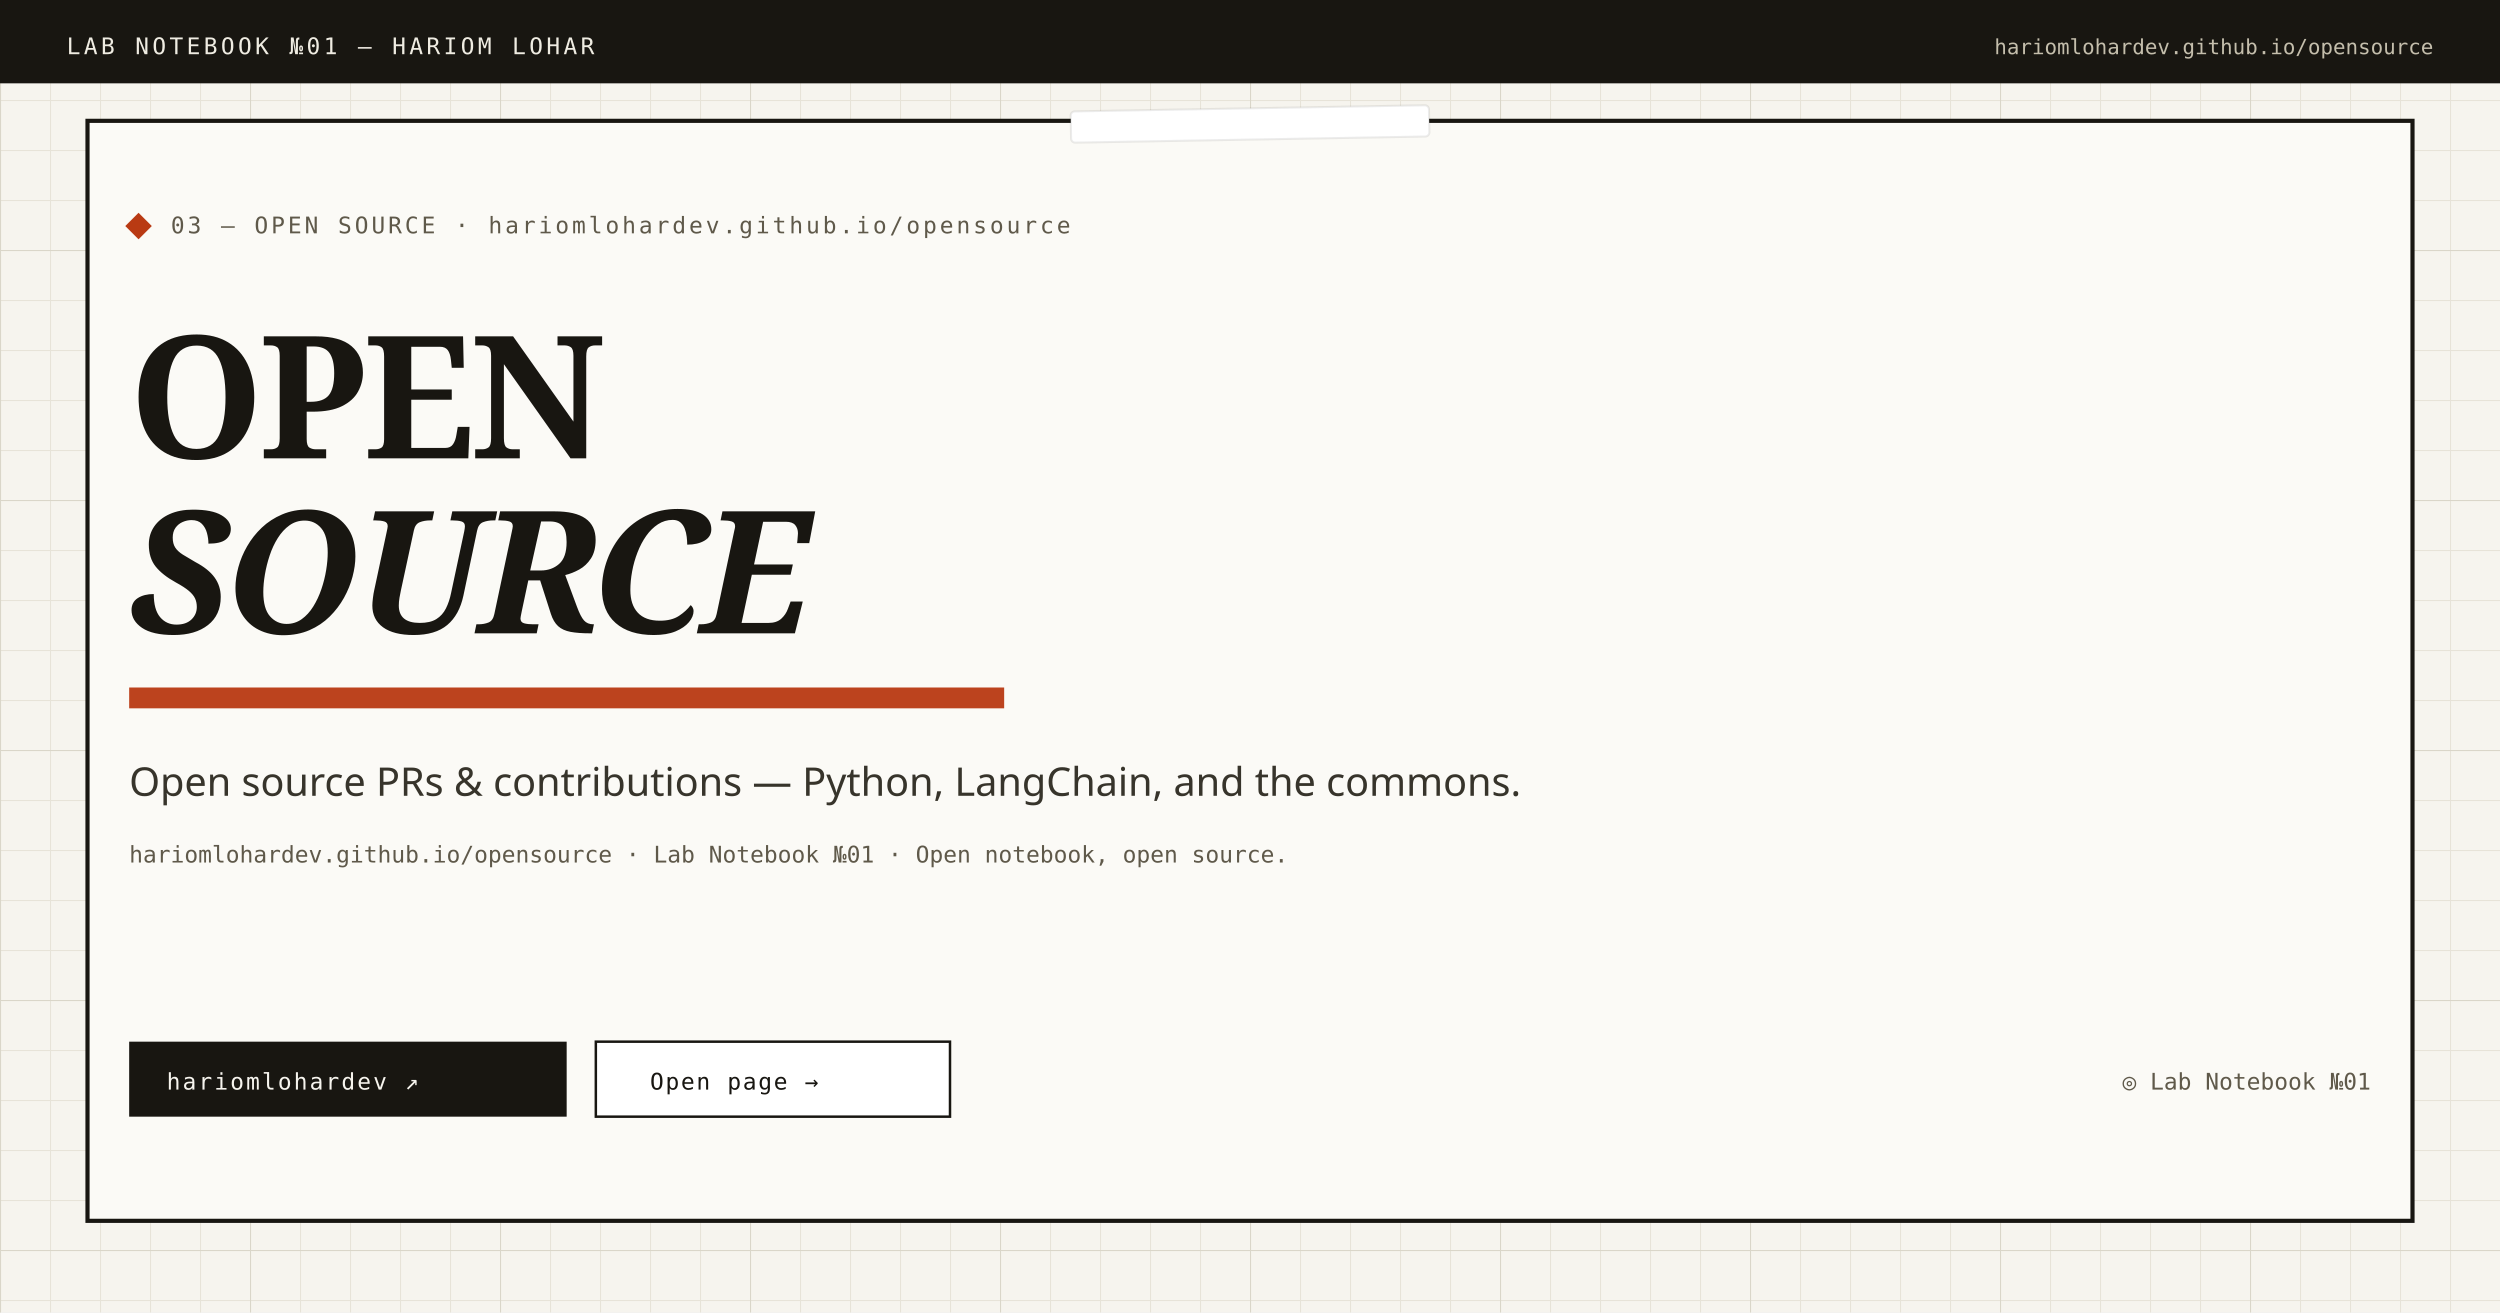
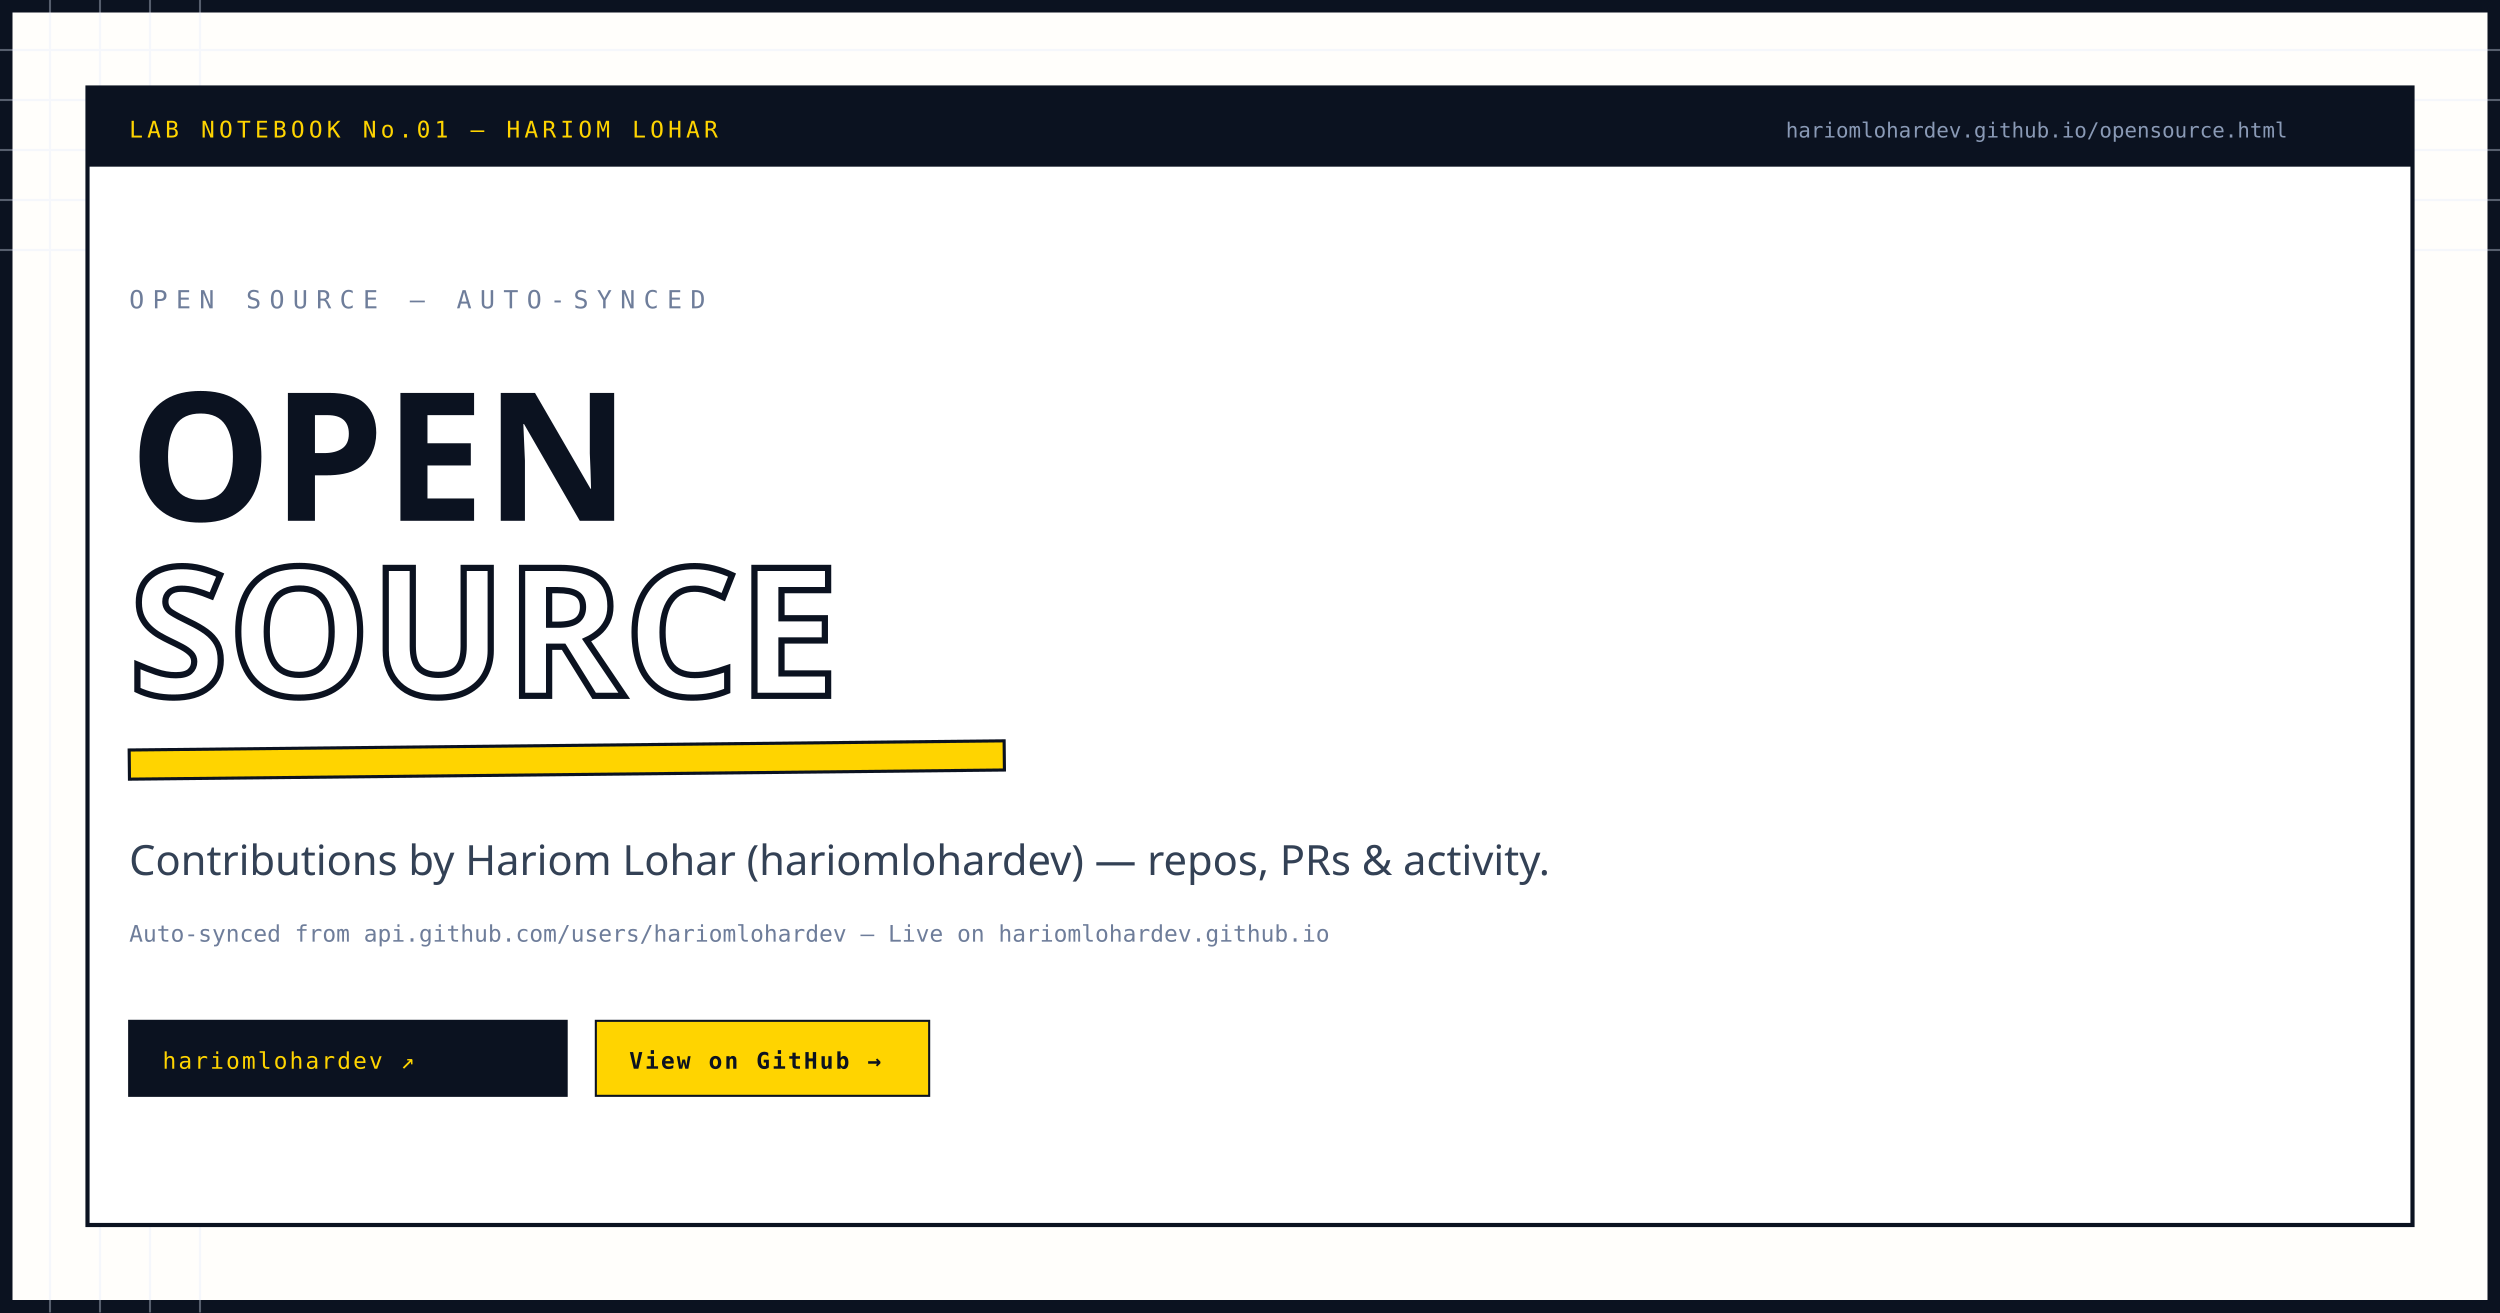
- <svg xmlns="http://www.w3.org/2000/svg" width="1200" height="630" viewBox="0 0 1200 630" role="img" aria-label="Open Source — Hariom Lohar | PRs &amp; Contributions — Lab Notebook No.01">
-   <rect width="1200" height="630" fill="#F6F4EE" />
-   <defs>
-     <pattern id="g" width="24" height="24" patternUnits="userSpaceOnUse">
-       <path d="M24 0 H0 V24" fill="none" stroke="#DAD5C6" stroke-width="1" opacity="0.55" />
-     </pattern>
-     <pattern id="g2" width="120" height="120" patternUnits="userSpaceOnUse">
-       <path d="M120 0 H0 V120" fill="none" stroke="#C4BEAC" stroke-width="1" opacity="0.35" />
-     </pattern>
-   </defs>
-   <rect width="1200" height="630" fill="url(#g)" />
-   <rect width="1200" height="630" fill="url(#g2)" />
-   <rect x="0" y="0" width="1200" height="8" fill="#B93A13" />
-   <rect x="0" y="8" width="1200" height="1" fill="#181611" opacity="0.12" />
-   <rect x="0" y="0" width="1200" height="40" fill="#181611" />
-   <text x="32" y="26" fill="#EFECE2" font-family="'Space Mono',ui-monospace,monospace" font-size="11" letter-spacing="1.6">LAB NOTEBOOK №01 — HARIOM LOHAR</text>
-   <text x="1168" y="26" fill="#C4BEAC" font-family="'Space Mono',ui-monospace,monospace" font-size="10" text-anchor="end">hariomlohardev.github.io/opensource</text>
-   <rect x="42" y="58" width="1116" height="528" rx="0" fill="#FBFAF6" stroke="#181611" stroke-width="2" />
-   <rect x="514" y="52" width="172" height="15" rx="2" fill="#FFFFFF" stroke="rgba(24,22,17,0.08)" transform="rotate(-1 600 59)" />
-   <rect x="62" y="104" width="9" height="9" fill="#B93A13" transform="rotate(45 66.5 108.5)" />
-   <text x="82" y="112" fill="#5F594A" font-family="'Space Mono',ui-monospace,monospace" font-size="11" letter-spacing="1.4">03 — OPEN SOURCE · hariomlohardev.github.io/opensource</text>
-   <text x="62" y="220" fill="#181611" font-family="'Fraunces',Georgia,serif" font-size="82" font-weight="600" letter-spacing="-2.2">OPEN</text>
-   <text x="62" y="304" fill="#181611" font-family="'Fraunces',Georgia,serif" font-size="82" font-weight="600" font-style="italic" letter-spacing="-2.2">SOURCE</text>
-   <rect x="62" y="330" width="420" height="10" fill="#B93A13" opacity="0.95" />
-   <text x="62" y="382" fill="#37342B" font-family="'Archivo',system-ui,sans-serif" font-size="19" letter-spacing="0">Open source PRs &amp; contributions — Python, LangChain, and the commons.</text>
-   <text x="62" y="414" fill="#5F594A" font-family="'Space Mono',ui-monospace,monospace" font-size="11">hariomlohardev.github.io/opensource · Lab Notebook №01 · Open notebook, open source.</text>
-   <g transform="translate(62 500)">
-     <rect width="210" height="36" fill="#181611" />
-     <text x="18" y="23" fill="#F6F4EE" font-family="'Space Mono',ui-monospace,monospace" font-size="11" letter-spacing="1">hariomlohardev ↗</text>
-     <rect x="224" width="170" height="36" fill="#FFFFFF" stroke="#181611" stroke-width="1.2" />
-     <text x="250" y="23" fill="#181611" font-family="'Space Mono',ui-monospace,monospace" font-size="11" letter-spacing="0.8">Open page →</text>
+ <svg xmlns="http://www.w3.org/2000/svg" width="1200" height="630" viewBox="0 0 1200 630">
+   <rect width="1200" height="630" fill="#FFFEFB" />
+   <rect x="0" y="0" width="1200" height="630" fill="none" stroke="#0B1220" stroke-width="12" />
+   <g opacity="0.35">
+     <path d="M0 24 H1200 M0 48 H1200 M0 72 H1200 M0 96 H1200 M0 120 H1200" stroke="#E3ECFB" stroke-width="1" />
+     <path d="M24 0 V630 M48 0 V630 M72 0 V630 M96 0 V630" stroke="#E3ECFB" stroke-width="1" />
  </g>
-   <text x="1138" y="523" fill="#5F594A" font-family="'Space Mono',ui-monospace,monospace" font-size="11" text-anchor="end">◎ Lab Notebook №01</text>
+   <rect x="42" y="42" width="1116" height="546" fill="#FFFFFF" stroke="#0B1220" stroke-width="2" />
+   <rect x="42" y="42" width="1116" height="38" fill="#0B1220" />
+   <text x="62" y="66" font-family="Fragment Mono, monospace" font-size="11" letter-spacing="2" fill="#FFD400">LAB NOTEBOOK No.01 — HARIOM LOHAR</text>
+   <text x="1098" y="66" font-family="Fragment Mono, monospace" font-size="10" fill="#8A9AB6" text-anchor="end">hariomlohardev.github.io/opensource.html</text>
+   <text x="62" y="148" font-family="Fragment Mono, monospace" font-size="12" letter-spacing="4" fill="#6E7D9A">OPEN SOURCE — AUTO-SYNCED</text>
+   <text x="62" y="250" font-family="Bricolage Grotesque, sans-serif" font-size="86" font-weight="800" fill="#0B1220">OPEN</text>
+   <text x="62" y="334" font-family="Bricolage Grotesque, sans-serif" font-size="86" font-weight="800" fill="transparent" stroke="#0B1220" stroke-width="3">SOURCE</text>
+   <rect x="62" y="360" width="420" height="14" fill="#FFD400" stroke="#0B1220" stroke-width="1.5" transform="rotate(-0.6 62 360)" />
+   <text x="62" y="420" font-family="Instrument Sans, sans-serif" font-size="20" fill="#334155">Contributions by Hariom Lohar (hariomlohardev) — repos, PRs &amp; activity.</text>
+   <text x="62" y="452" font-family="Fragment Mono, monospace" font-size="11" fill="#6E7D9A">Auto-synced from api.github.com/users/hariomlohardev — Live on hariomlohardev.github.io</text>
+   <g transform="translate(62 490)">
+     <rect width="210" height="36" fill="#0B1220" stroke="#0B1220" />
+     <text x="16" y="23" font-family="Fragment Mono, monospace" font-size="11" letter-spacing="1" fill="#FFD400">hariomlohardev ↗</text>
+     <rect x="224" width="160" height="36" fill="#FFD400" stroke="#0B1220" />
+     <text x="240" y="23" font-family="Fragment Mono, monospace" font-size="11" letter-spacing="1" fill="#0B1220" font-weight="600">View on GitHub →</text>
+   </g>
</svg>
